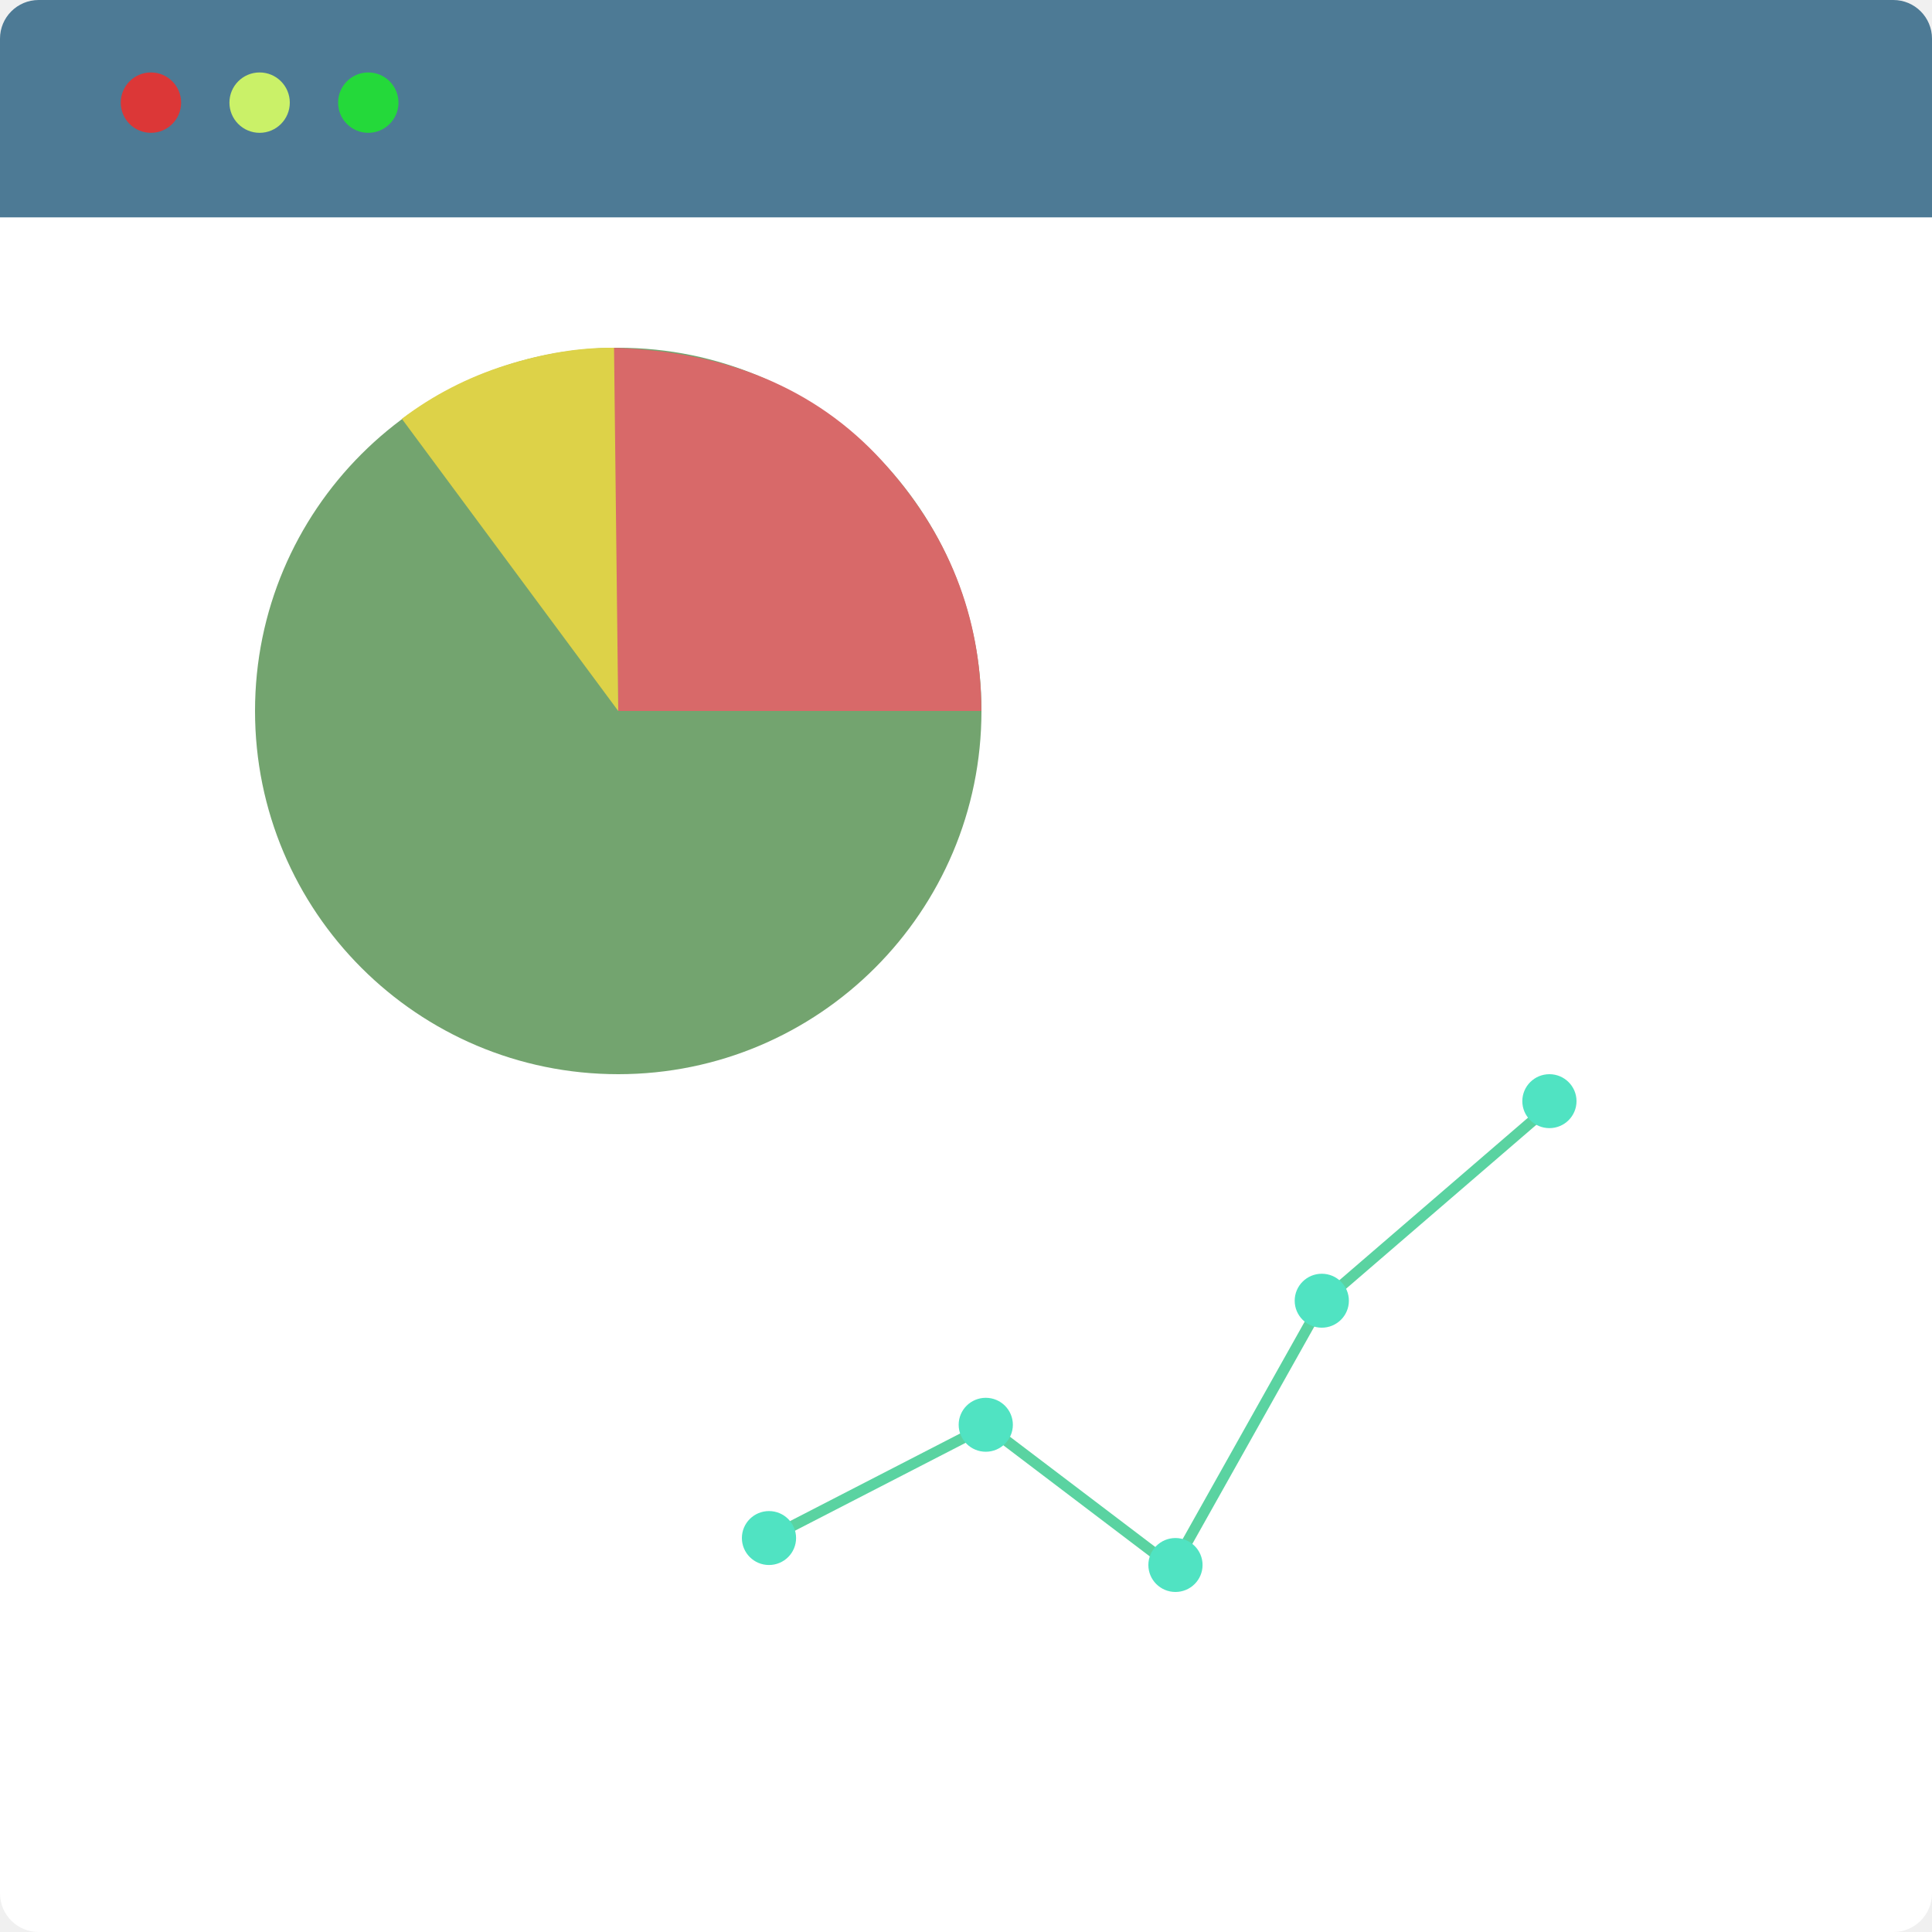
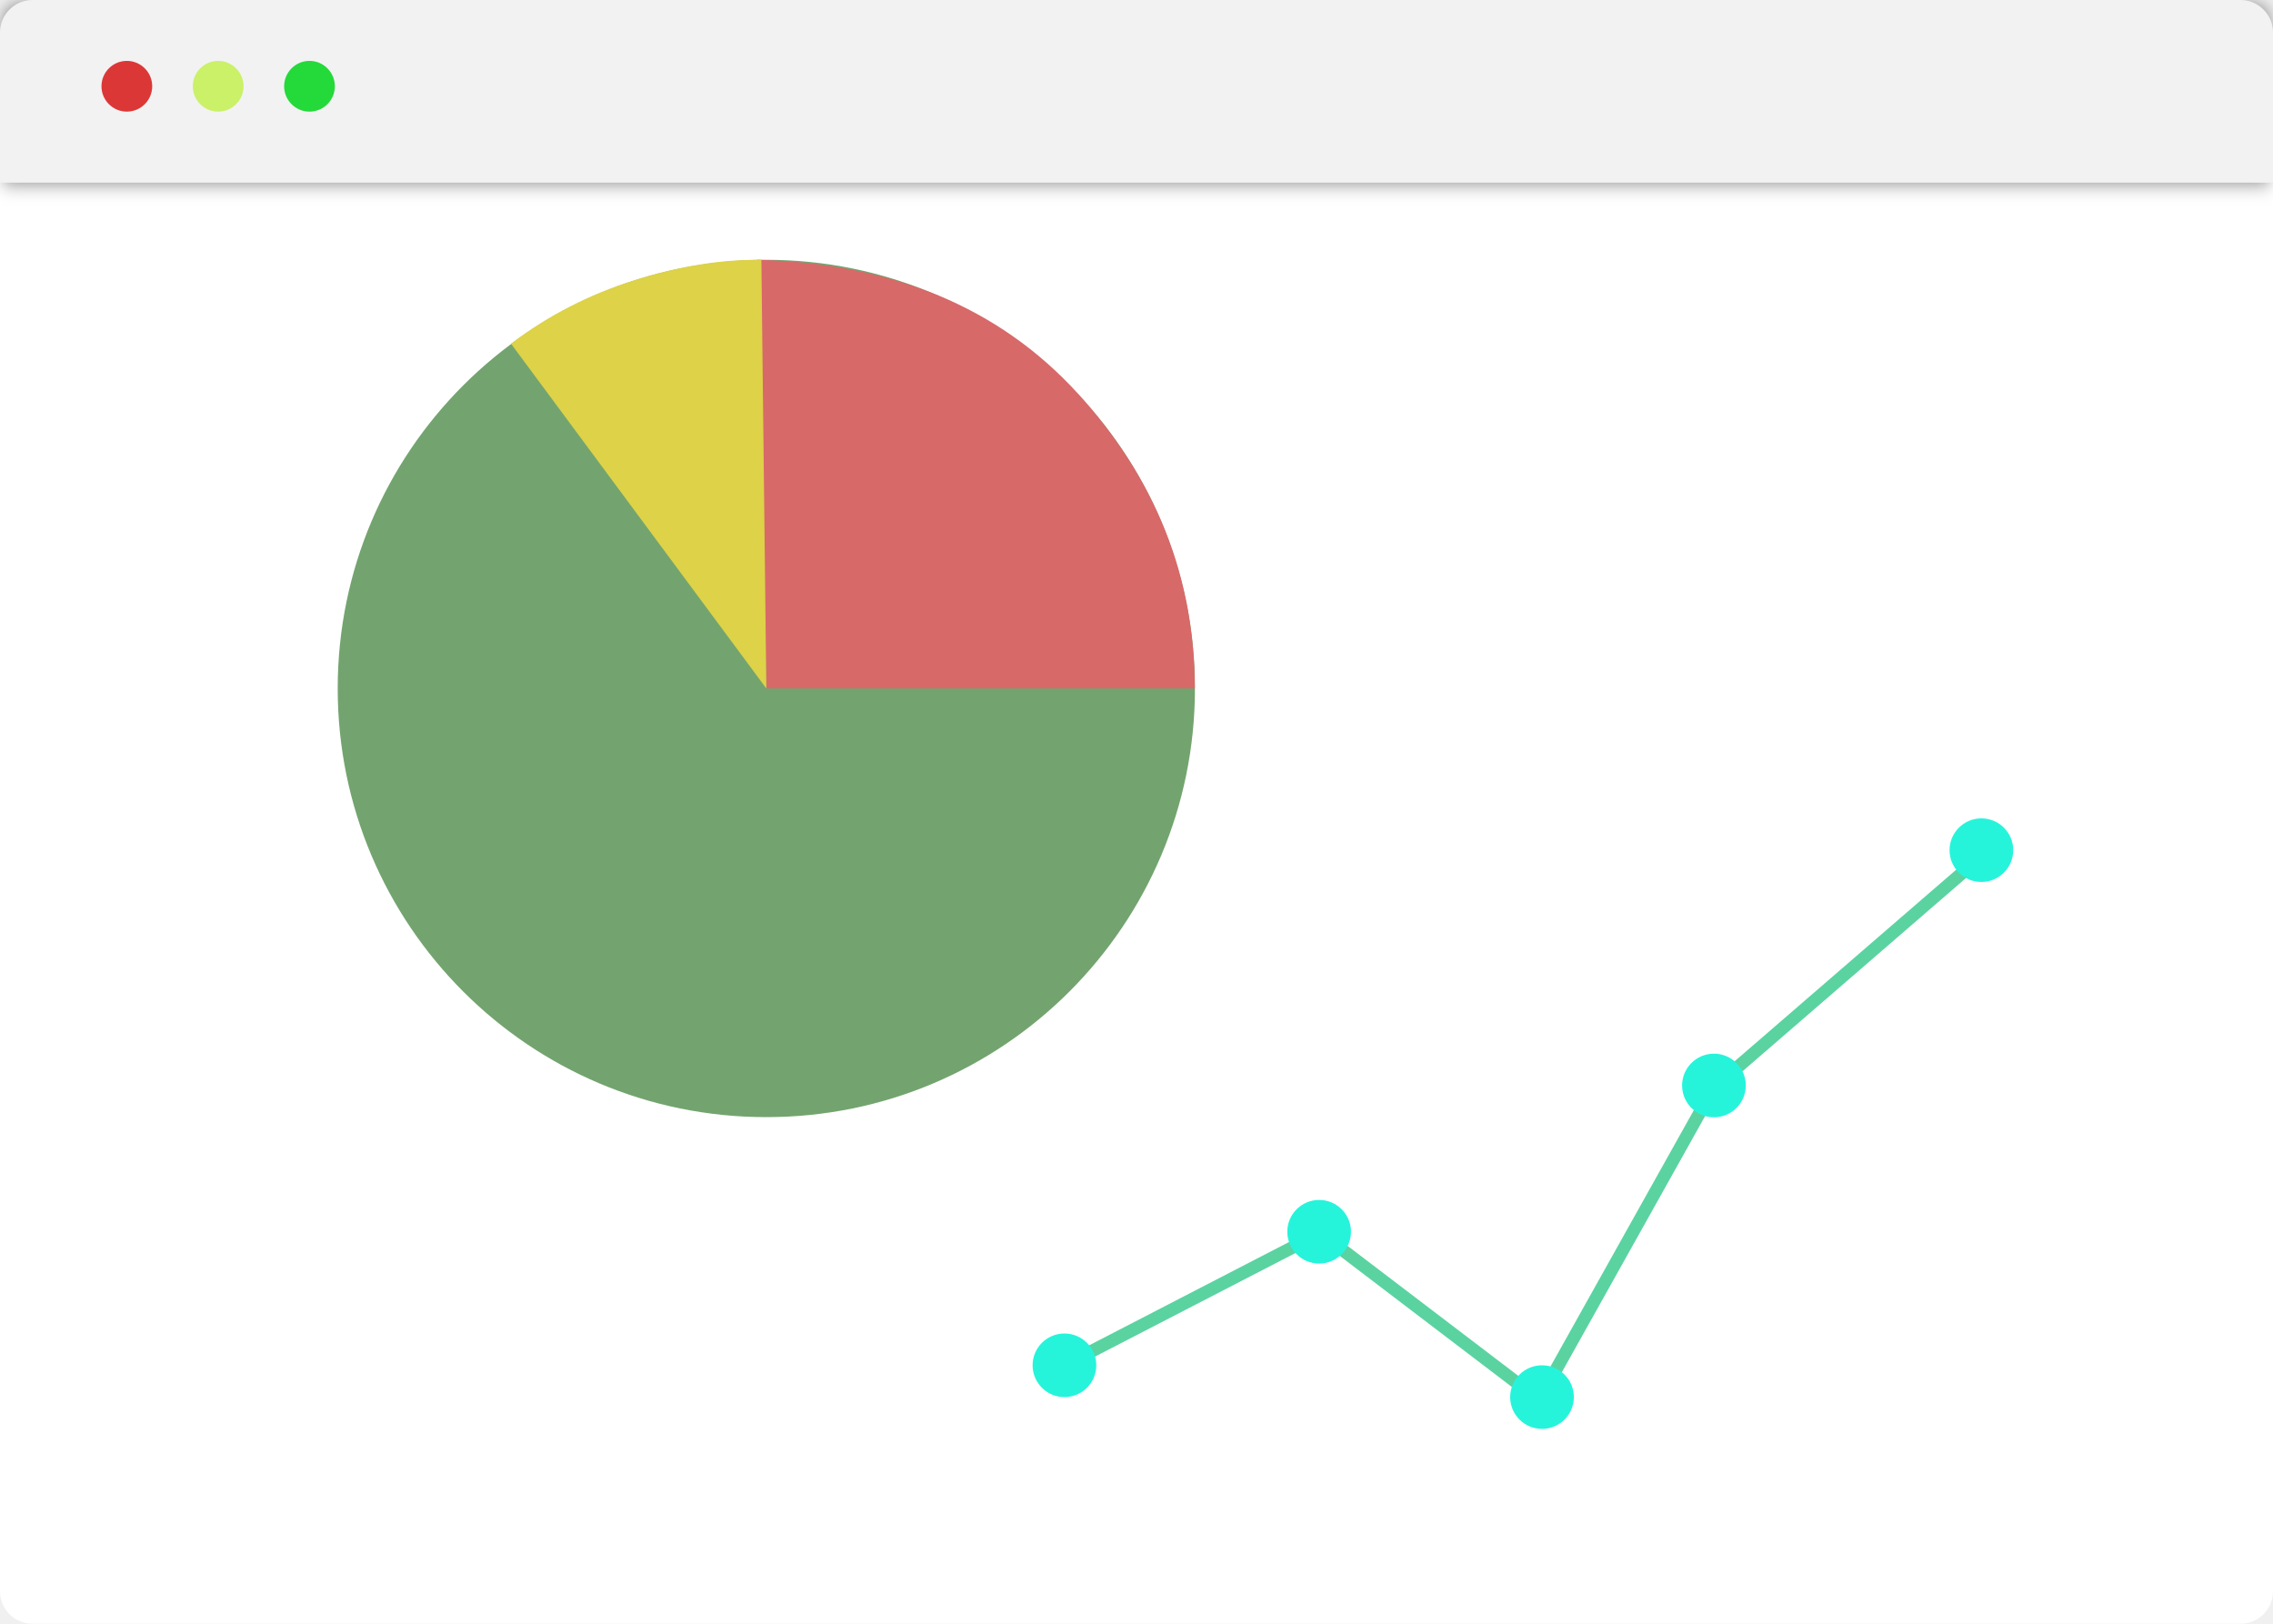
- <svg xmlns="http://www.w3.org/2000/svg" height="250" viewBox="0 0 250 250" width="250">
+ <svg xmlns="http://www.w3.org/2000/svg" xmlns:xlink="http://www.w3.org/1999/xlink" height="250" viewBox="0 0 350 250" width="350">
+   <defs>
+     <path id="a" d="m5 0h340c2.761 0 5 2.239 5 5v23.125h-350v-23.125c0-2.761 2.239-5 5-5z" />
+     <filter id="b" height="132%" width="102.6%" x="-1.3%" y="-16%">
+       <feOffset dx="0" dy="0" in="SourceAlpha" result="shadowOffsetOuter1" />
+       <feGaussianBlur in="shadowOffsetOuter1" result="shadowBlurOuter1" stdDeviation="1.5" />
+       <feColorMatrix in="shadowBlurOuter1" type="matrix" values="0 0 0 0 0   0 0 0 0 0   0 0 0 0 0  0 0 0 0.5 0" />
+     </filter>
+   </defs>
  <g fill="none" fill-rule="evenodd">
-     <path d="m0 28h250v217c0 2.761-2.239 5-5 5h-240c-2.761 0-5-2.239-5-5z" fill="#fff" fill-rule="nonzero" />
-     <path d="m5 0h240c2.761 0 5 2.239 5 5v23.125h-250v-23.125c0-2.761 2.239-5 5-5z" fill="#4d7a95" />
+     <path d="m0 28h350v217c0 2.761-2.239 5-5 5h-340c-2.761 0-5-2.239-5-5z" fill="#fff" fill-rule="nonzero" />
+     <use fill="#000" filter="url(#b)" xlink:href="#a" />
+     <use fill="#f2f2f2" fill-rule="evenodd" xlink:href="#a" />
+     <g transform="translate(159 126)">
+       <path d="m5.071 84.115 39.223-20.268 33.709 25.665 26.859-48.016 42.001-36.315" stroke="#5ad3a1" stroke-width="1.96" />
+       <g fill="#25f4db">
+         <ellipse cx="4.903" cy="84.208" rx="4.903" ry="4.896" />
+         <ellipse cx="44.123" cy="63.646" rx="4.903" ry="4.896" />
+         <ellipse cx="78.442" cy="89.104" rx="4.903" ry="4.896" />
+         <ellipse cx="104.916" cy="41.125" rx="4.903" ry="4.896" />
+         <ellipse cx="146.097" cy="4.896" rx="4.903" ry="4.896" />
+       </g>
+     </g>
    <circle cx="19.531" cy="13.281" fill="#dc3737" r="3.906" />
    <circle cx="33.594" cy="13.281" fill="#caf168" r="3.906" />
    <circle cx="47.656" cy="13.281" fill="#24d93a" r="3.906" />
-     <path d="m99.627 198.954 28.053-14.446 24.11 18.293 19.21-34.224 30.041-25.884" stroke="#5ad3a1" stroke-width="1.4" />
-     <g fill="#50e3c2">
-       <ellipse cx="99.506" cy="199.021" rx="3.506" ry="3.49" />
-       <ellipse cx="127.558" cy="184.365" rx="3.506" ry="3.49" />
-       <ellipse cx="152.104" cy="202.51" rx="3.506" ry="3.49" />
-       <ellipse cx="171.039" cy="168.312" rx="3.506" ry="3.49" />
-       <ellipse cx="200.494" cy="142.49" rx="3.506" ry="3.49" />
+     <g fill-rule="nonzero" transform="translate(52 40)">
+       <circle cx="66" cy="66" fill="#73a46f" r="66" />
+       <path d="m66 66-1.404-66c20.815.501 37.248 7.336 49.3 20.504 12.052 13.168 18.078 28.333 18.078 45.495z" fill="#d86969" />
+       <path d="m66 66-.765-65.996c-6.17-.077-12.719.979-19.647 3.166-6.928 2.187-13.23 5.434-18.908 9.739z" fill="#ddd248" />
    </g>
-     <circle cx="80" cy="92" fill="#73a46f" fill-rule="nonzero" r="47" />
-     <path d="m80 92-1-47c14.823.357 26.525 5.224 35.108 14.602 8.582 9.377 12.874 20.177 12.874 32.398z" fill="#d86969" fill-rule="nonzero" />
-     <path d="m80 92-.545-46.997c-4.394-.055-9.058.697-13.991 2.254-4.933 1.558-9.421 3.869-13.464 6.936z" fill="#ddd248" fill-rule="nonzero" />
  </g>
</svg>
